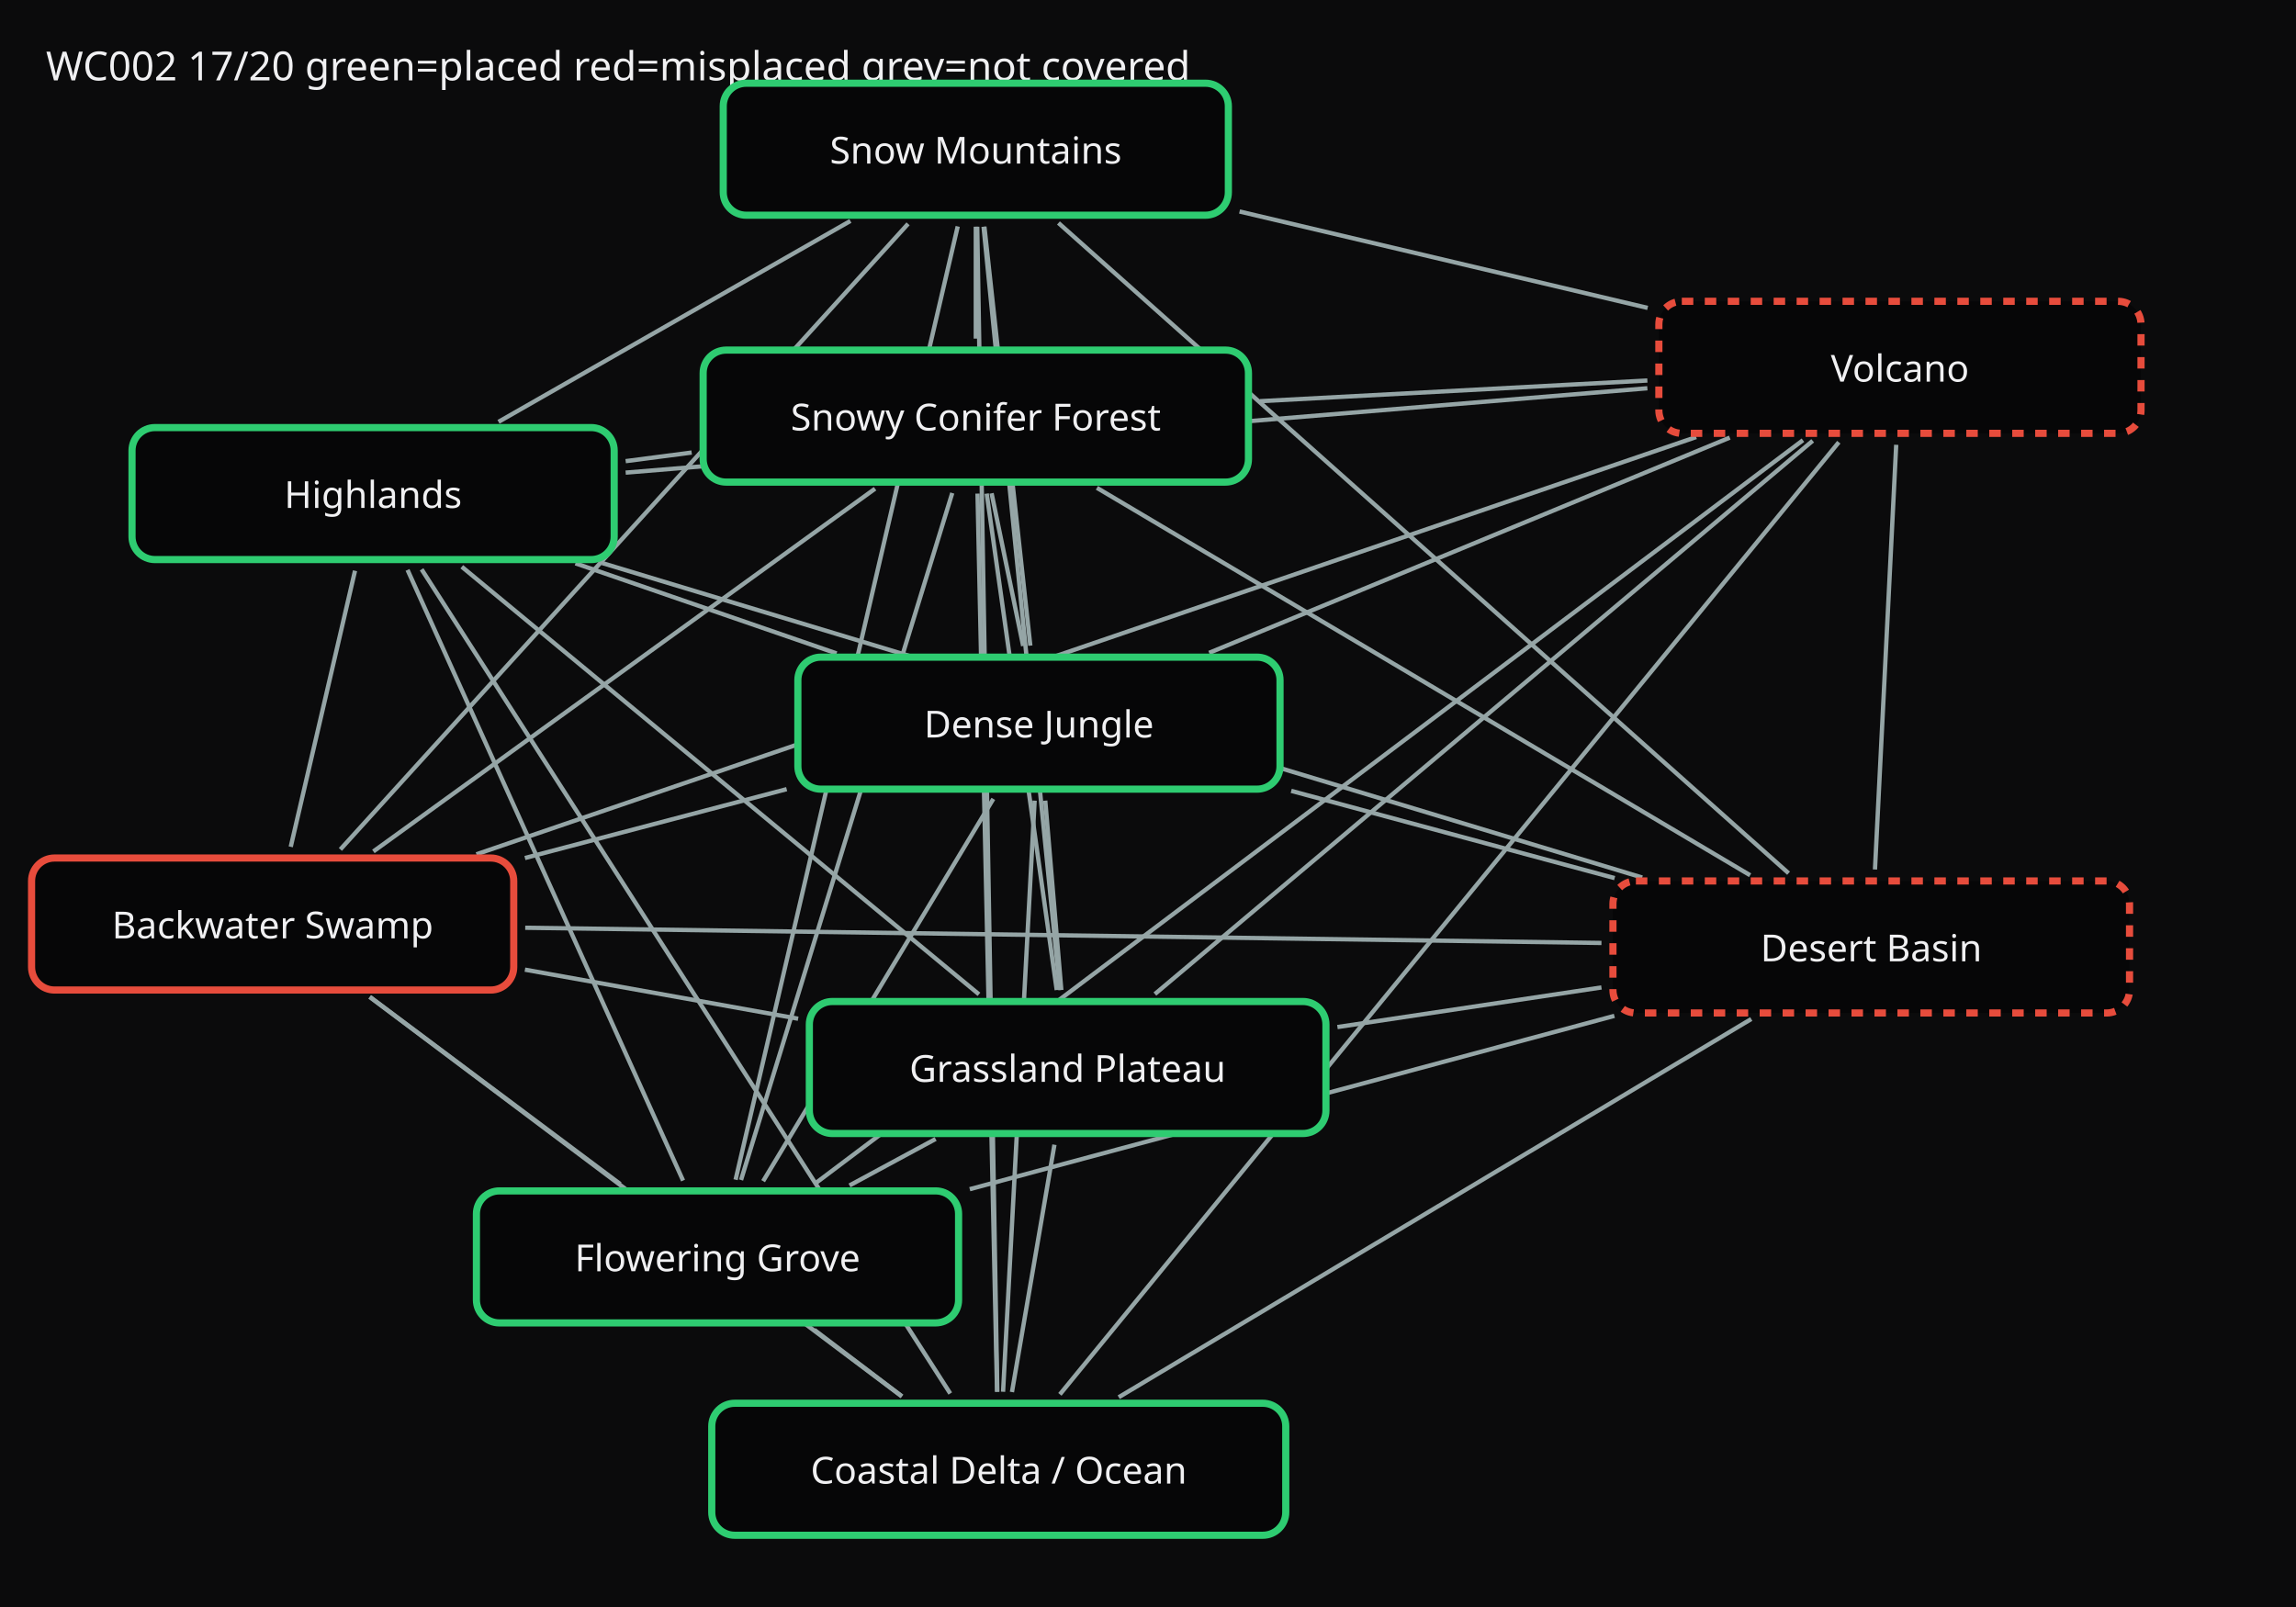
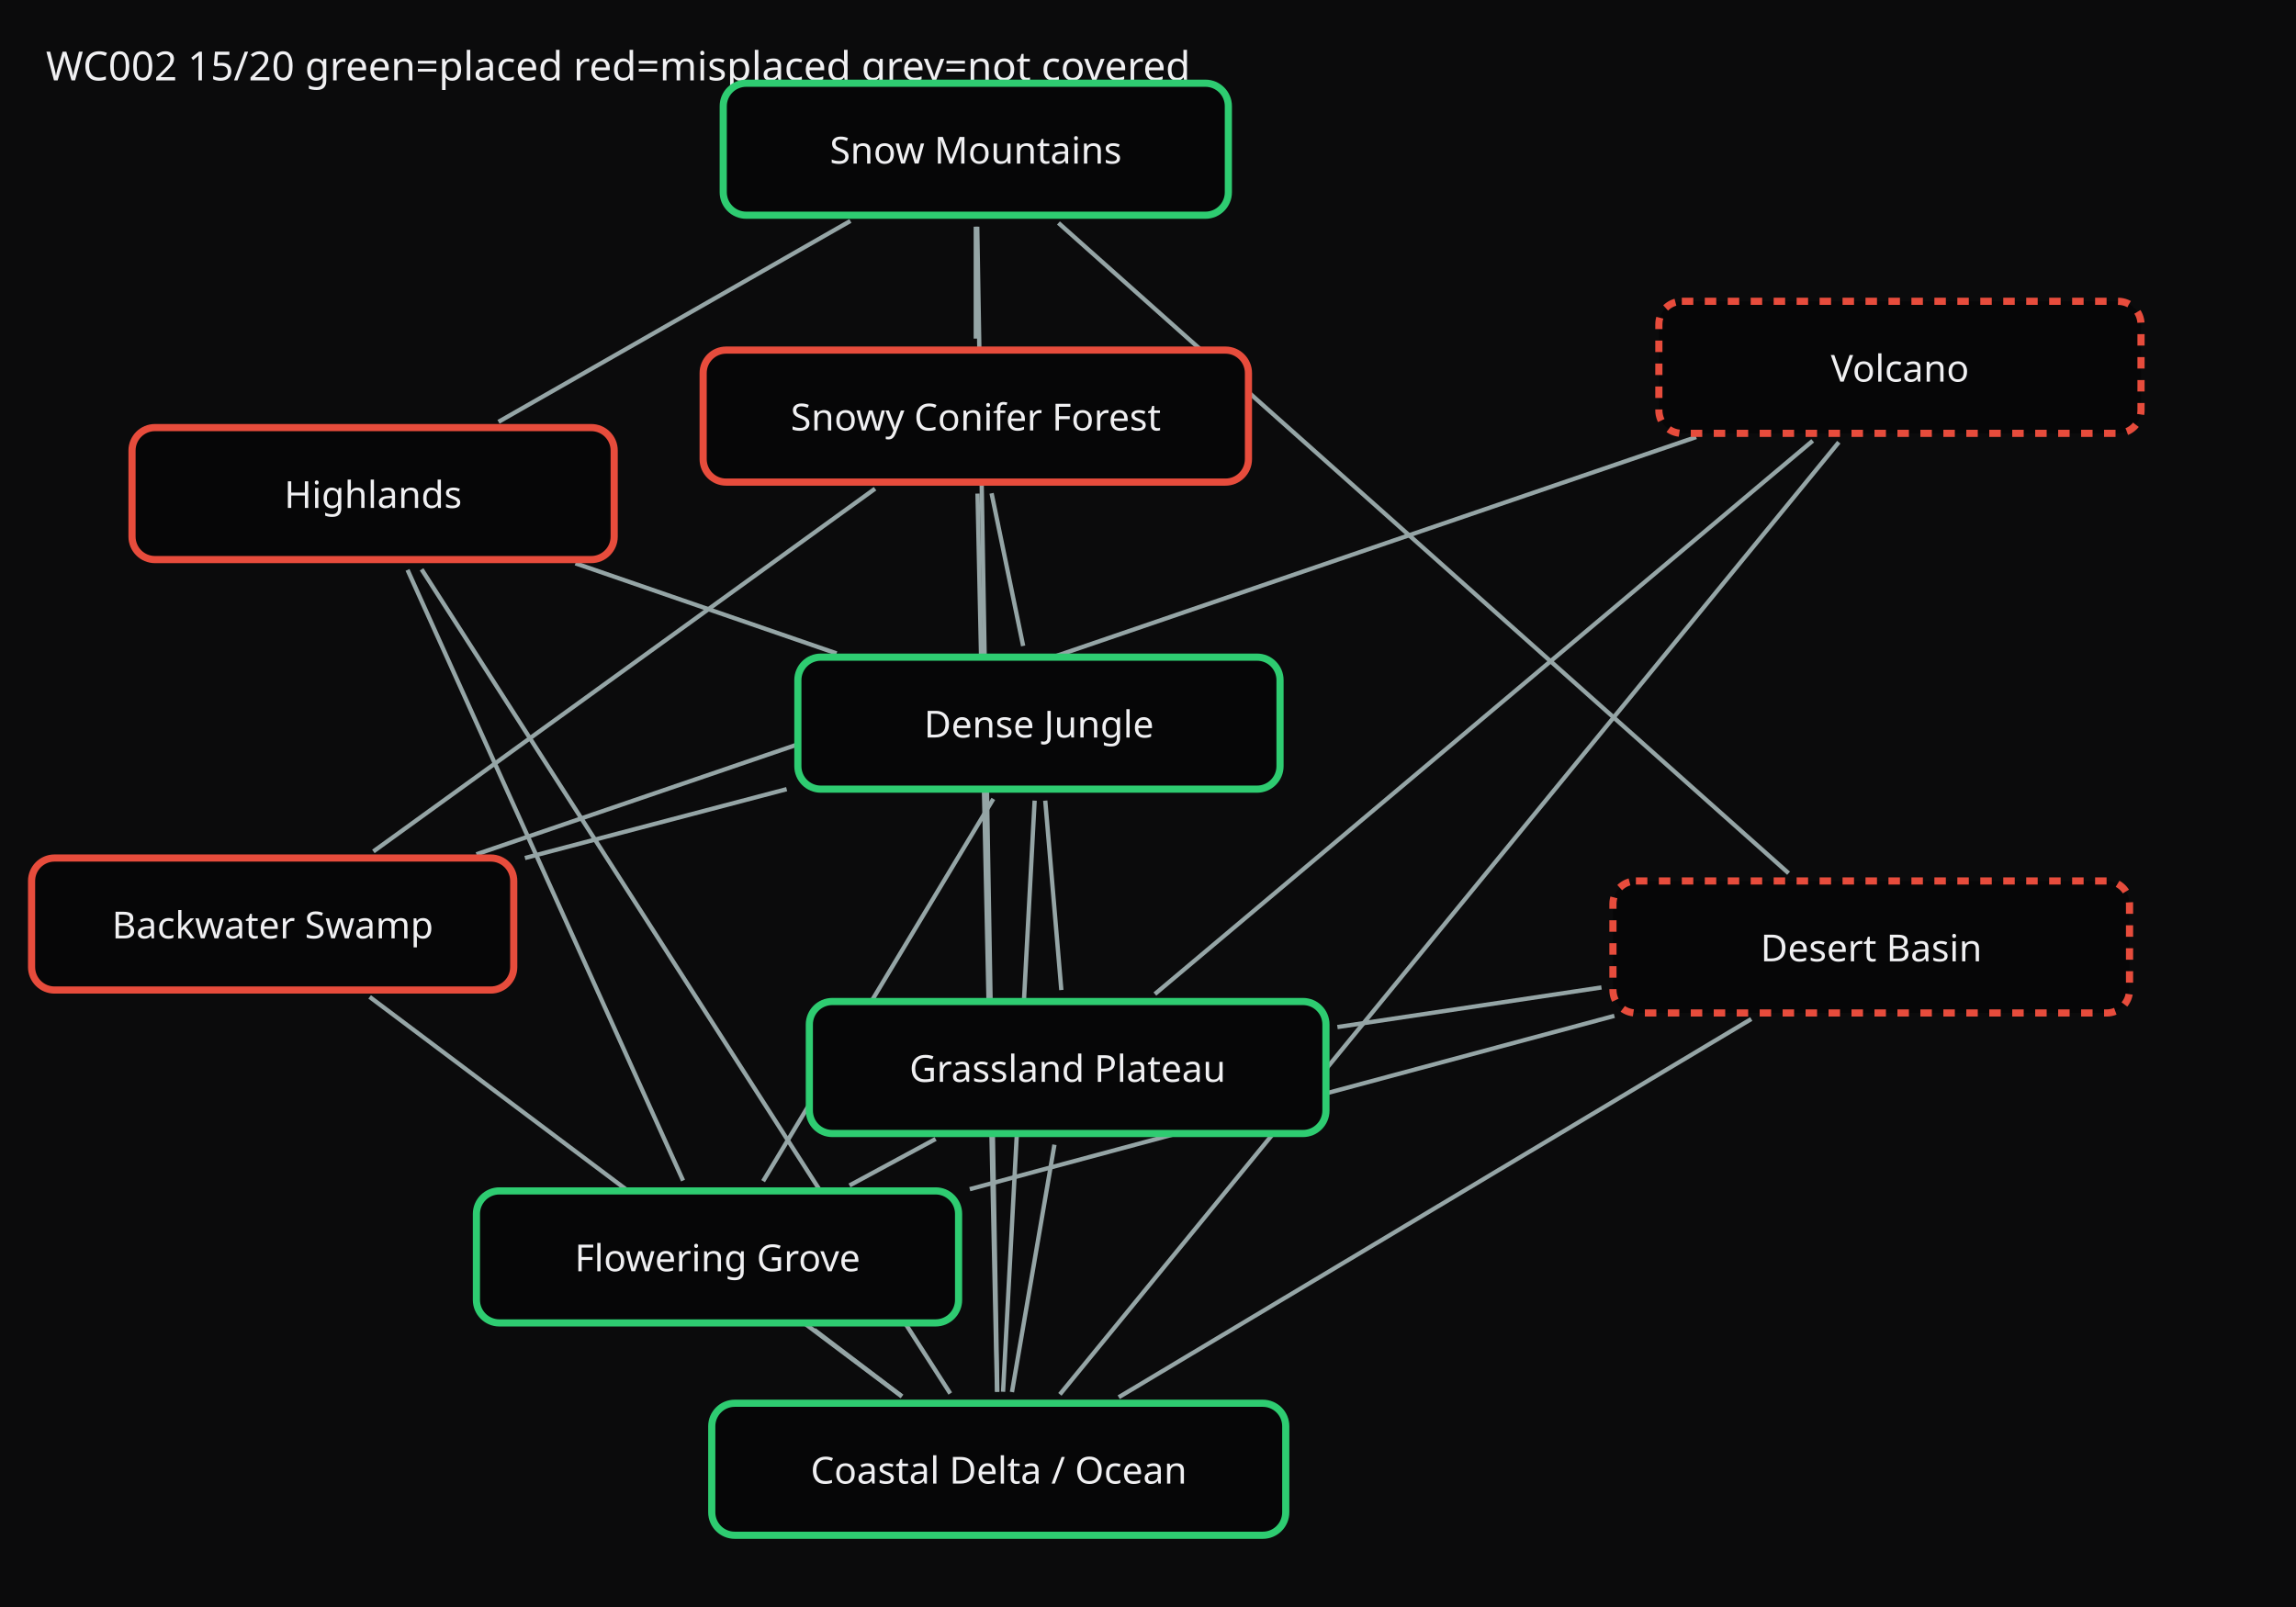
<svg xmlns="http://www.w3.org/2000/svg" viewBox="0 0 800 560" width="800" height="560">
  <rect width="100%" height="100%" fill="#0b0b0c" />
-   <text x="16" y="28" fill="#f0f0f2" font-size="14" font-family="system-ui,sans-serif">WC002  17/20  green=placed  red=misplaced  grey=not covered</text>
+   <text x="16" y="28" fill="#f0f0f2" font-size="14" font-family="system-ui,sans-serif">WC002  15/20  green=placed  red=misplaced  grey=not covered</text>
  <line x1="389.8" y1="486.9" x2="610.2" y2="355.1" stroke="#95a5a6" stroke-width="1.5" />
  <line x1="347.4" y1="485.0" x2="340.6" y2="172.0" stroke="#95a5a6" stroke-width="1.5" />
  <line x1="352.6" y1="485.1" x2="367.4" y2="398.9" stroke="#95a5a6" stroke-width="1.5" />
  <line x1="314.3" y1="486.6" x2="283.7" y2="463.4" stroke="#95a5a6" stroke-width="1.5" />
  <line x1="331.1" y1="485.6" x2="146.9" y2="198.4" stroke="#95a5a6" stroke-width="1.5" />
  <line x1="349.5" y1="485.0" x2="360.5" y2="279.0" stroke="#95a5a6" stroke-width="1.5" />
  <line x1="347.5" y1="485.0" x2="340.5" y2="79.0" stroke="#95a5a6" stroke-width="1.5" />
  <line x1="314.2" y1="486.6" x2="128.8" y2="347.4" stroke="#95a5a6" stroke-width="1.5" />
  <line x1="369.3" y1="485.9" x2="640.7" y2="154.1" stroke="#95a5a6" stroke-width="1.5" />
-   <line x1="609.8" y1="305.0" x2="382.2" y2="170.0" stroke="#95a5a6" stroke-width="1.5" />
  <line x1="558.0" y1="344.1" x2="466.0" y2="357.9" stroke="#95a5a6" stroke-width="1.5" />
  <line x1="562.5" y1="354.0" x2="337.9" y2="414.4" stroke="#95a5a6" stroke-width="1.5" />
-   <line x1="572.2" y1="305.8" x2="209.8" y2="196.2" stroke="#95a5a6" stroke-width="1.5" />
-   <line x1="562.6" y1="306.0" x2="449.9" y2="275.6" stroke="#95a5a6" stroke-width="1.5" />
  <line x1="623.2" y1="304.3" x2="368.8" y2="77.7" stroke="#95a5a6" stroke-width="1.5" />
-   <line x1="558.0" y1="328.6" x2="183.0" y2="323.3" stroke="#95a5a6" stroke-width="1.5" />
-   <line x1="653.3" y1="303.0" x2="660.7" y2="155.0" stroke="#95a5a6" stroke-width="1.5" />
-   <line x1="343.8" y1="172.0" x2="368.2" y2="345.0" stroke="#95a5a6" stroke-width="1.5" />
-   <line x1="331.8" y1="171.8" x2="258.2" y2="411.2" stroke="#95a5a6" stroke-width="1.5" />
-   <line x1="241.0" y1="157.7" x2="218.0" y2="160.7" stroke="#95a5a6" stroke-width="1.5" />
  <line x1="345.5" y1="171.9" x2="356.5" y2="225.1" stroke="#95a5a6" stroke-width="1.5" />
  <line x1="340.0" y1="118.0" x2="340.0" y2="79.0" stroke="#95a5a6" stroke-width="1.5" />
  <line x1="304.9" y1="170.3" x2="130.1" y2="296.7" stroke="#95a5a6" stroke-width="1.5" />
-   <line x1="439.0" y1="139.8" x2="574.0" y2="132.6" stroke="#95a5a6" stroke-width="1.5" />
  <line x1="326.0" y1="396.9" x2="296.0" y2="413.1" stroke="#95a5a6" stroke-width="1.5" />
-   <line x1="341.1" y1="346.5" x2="160.9" y2="197.5" stroke="#95a5a6" stroke-width="1.5" />
  <line x1="369.8" y1="345.0" x2="364.2" y2="279.0" stroke="#95a5a6" stroke-width="1.5" />
-   <line x1="369.3" y1="345.0" x2="342.7" y2="79.0" stroke="#95a5a6" stroke-width="1.5" />
-   <line x1="278.1" y1="355.0" x2="182.9" y2="337.9" stroke="#95a5a6" stroke-width="1.5" />
  <line x1="402.4" y1="346.4" x2="631.6" y2="153.6" stroke="#95a5a6" stroke-width="1.5" />
  <line x1="238.0" y1="411.4" x2="142.0" y2="198.6" stroke="#95a5a6" stroke-width="1.5" />
  <line x1="265.9" y1="411.6" x2="346.1" y2="278.4" stroke="#95a5a6" stroke-width="1.5" />
-   <line x1="256.3" y1="411.1" x2="333.7" y2="78.9" stroke="#95a5a6" stroke-width="1.5" />
-   <line x1="216.1" y1="412.6" x2="128.9" y2="347.4" stroke="#95a5a6" stroke-width="1.5" />
-   <line x1="283.8" y1="412.6" x2="628.2" y2="153.4" stroke="#95a5a6" stroke-width="1.5" />
  <line x1="200.5" y1="196.3" x2="291.5" y2="227.7" stroke="#95a5a6" stroke-width="1.5" />
  <line x1="173.7" y1="147.0" x2="296.3" y2="77.0" stroke="#95a5a6" stroke-width="1.5" />
-   <line x1="123.7" y1="198.9" x2="101.3" y2="295.1" stroke="#95a5a6" stroke-width="1.5" />
-   <line x1="218.0" y1="164.7" x2="574.0" y2="135.3" stroke="#95a5a6" stroke-width="1.5" />
-   <line x1="359.0" y1="225.0" x2="343.0" y2="79.0" stroke="#95a5a6" stroke-width="1.5" />
  <line x1="274.1" y1="275.0" x2="182.9" y2="299.0" stroke="#95a5a6" stroke-width="1.5" />
-   <line x1="421.3" y1="227.5" x2="602.7" y2="152.5" stroke="#95a5a6" stroke-width="1.5" />
-   <line x1="316.4" y1="78.0" x2="118.6" y2="296.0" stroke="#95a5a6" stroke-width="1.5" />
-   <line x1="431.9" y1="73.7" x2="574.1" y2="107.3" stroke="#95a5a6" stroke-width="1.5" />
  <line x1="166.0" y1="297.7" x2="591.0" y2="152.3" stroke="#95a5a6" stroke-width="1.5" />
  <rect x="252.0" y="29.0" width="176" height="46" rx="8" fill="#060607" stroke="#2ecc71" stroke-width="2.5" />
  <text x="340" y="57" text-anchor="middle" fill="#f0f0f2" font-size="13" font-family="system-ui,sans-serif">Snow Mountains</text>
-   <rect x="245.0" y="122.0" width="190" height="46" rx="8" fill="#060607" stroke="#2ecc71" stroke-width="2.5" />
+   <rect x="245.0" y="122.0" width="190" height="46" rx="8" fill="#060607" stroke="#e74c3c" stroke-width="2.5" />
  <text x="340" y="150" text-anchor="middle" fill="#f0f0f2" font-size="13" font-family="system-ui,sans-serif">Snowy Conifer Forest</text>
-   <rect x="46.0" y="149.0" width="168" height="46" rx="8" fill="#060607" stroke="#2ecc71" stroke-width="2.5" />
+   <rect x="46.0" y="149.0" width="168" height="46" rx="8" fill="#060607" stroke="#e74c3c" stroke-width="2.5" />
  <text x="130" y="177" text-anchor="middle" fill="#f0f0f2" font-size="13" font-family="system-ui,sans-serif">Highlands</text>
  <rect x="278.0" y="229.0" width="168" height="46" rx="8" fill="#060607" stroke="#2ecc71" stroke-width="2.5" />
  <text x="362" y="257" text-anchor="middle" fill="#f0f0f2" font-size="13" font-family="system-ui,sans-serif">Dense Jungle</text>
  <rect x="11.0" y="299.0" width="168" height="46" rx="8" fill="#060607" stroke="#e74c3c" stroke-width="2.5" />
  <text x="95" y="327" text-anchor="middle" fill="#f0f0f2" font-size="13" font-family="system-ui,sans-serif">Backwater Swamp</text>
  <rect x="166.0" y="415.0" width="168" height="46" rx="8" fill="#060607" stroke="#2ecc71" stroke-width="2.5" />
  <text x="250" y="443" text-anchor="middle" fill="#f0f0f2" font-size="13" font-family="system-ui,sans-serif">Flowering Grove</text>
  <rect x="282.0" y="349.0" width="180" height="46" rx="8" fill="#060607" stroke="#2ecc71" stroke-width="2.5" />
  <text x="372" y="377" text-anchor="middle" fill="#f0f0f2" font-size="13" font-family="system-ui,sans-serif">Grassland Plateau</text>
  <rect x="248.0" y="489.0" width="200" height="46" rx="8" fill="#060607" stroke="#2ecc71" stroke-width="2.5" />
  <text x="348" y="517" text-anchor="middle" fill="#f0f0f2" font-size="13" font-family="system-ui,sans-serif">Coastal Delta / Ocean</text>
  <rect x="562.0" y="307.0" width="180" height="46" rx="8" fill="#060607" stroke="#e74c3c" stroke-width="2.5" stroke-dasharray="4 4" />
  <text x="652" y="335" text-anchor="middle" fill="#f0f0f2" font-size="13" font-family="system-ui,sans-serif">Desert Basin</text>
  <rect x="578.0" y="105.0" width="168" height="46" rx="8" fill="#060607" stroke="#e74c3c" stroke-width="2.5" stroke-dasharray="4 4" />
  <text x="662" y="133" text-anchor="middle" fill="#f0f0f2" font-size="13" font-family="system-ui,sans-serif">Volcano</text>
</svg>
